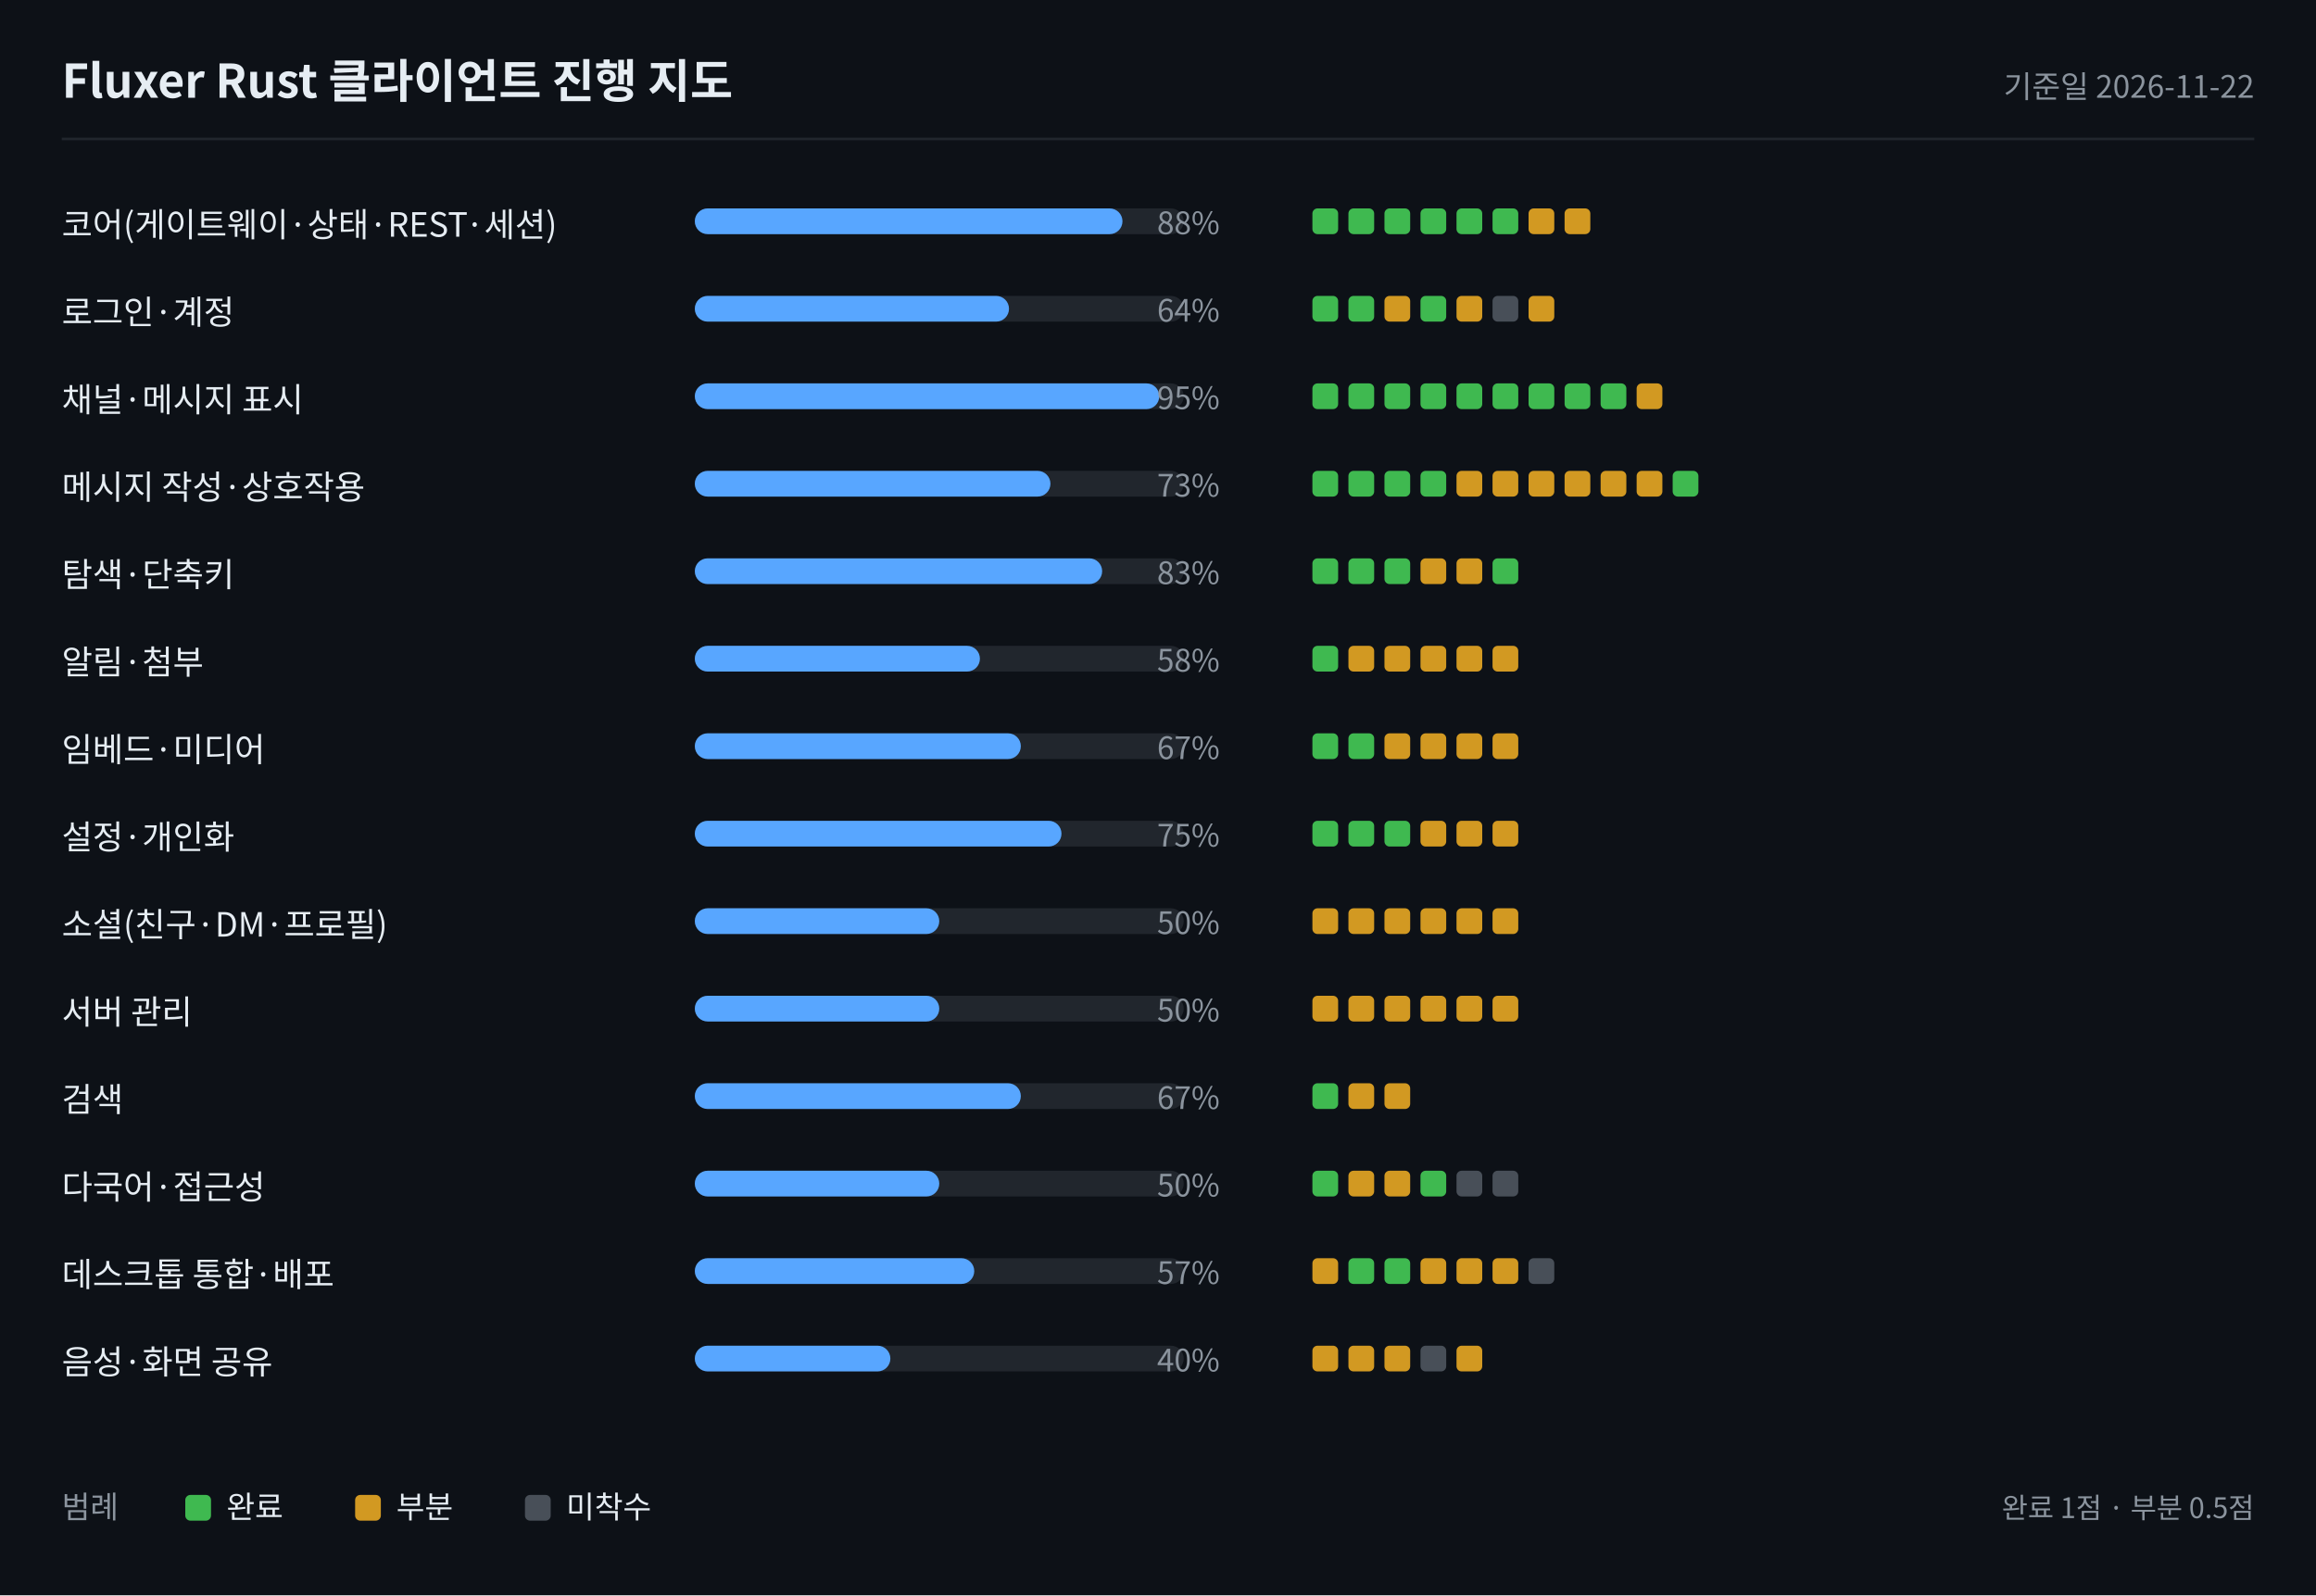
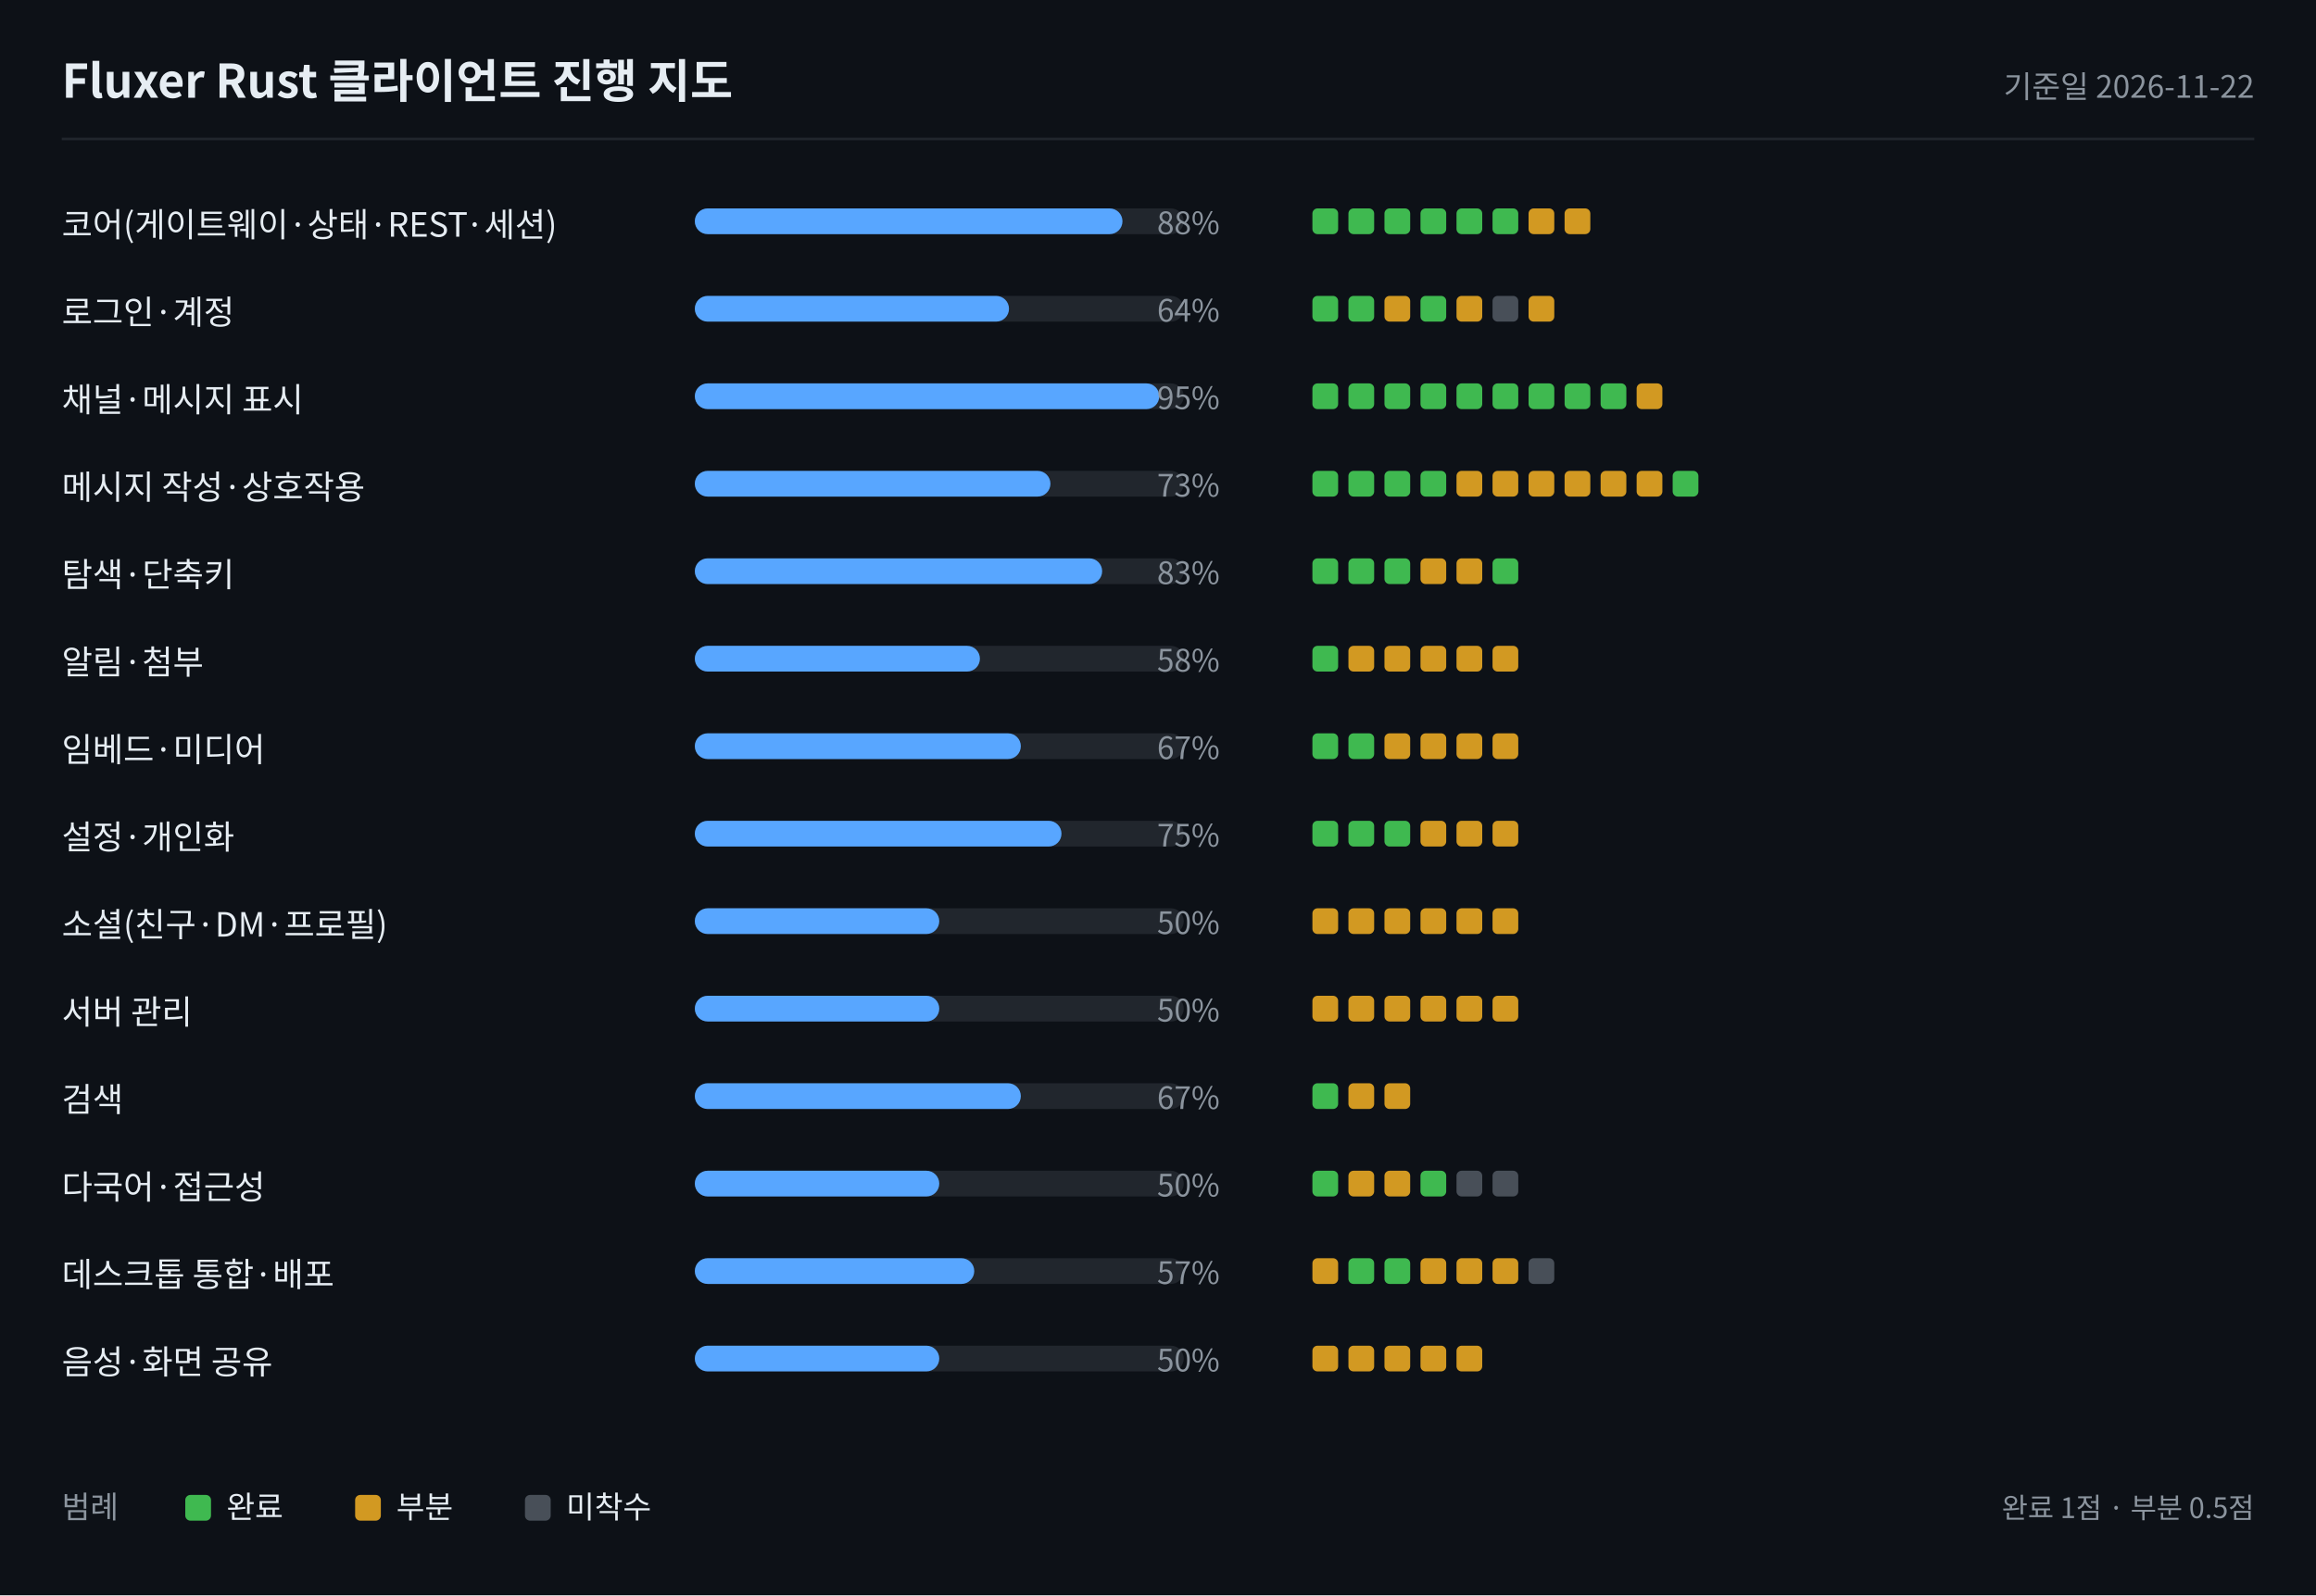
<svg xmlns="http://www.w3.org/2000/svg" width="900" height="620" viewBox="0 0 900 620" role="img" aria-label="Fluxer Rust 클라이언트 진행 지도">
  <rect width="900" height="620" fill="#0d1117" />
  <text x="24" y="38" fill="#e6edf3" font-family="Segoe UI, Malgun Gothic, Apple SD Gothic Neo, Noto Sans KR, Noto Sans CJK KR, sans-serif" font-size="18" font-weight="600">Fluxer Rust 클라이언트 진행 지도</text>
  <text x="876" y="38" fill="#8b949e" font-family="Segoe UI, Malgun Gothic, Apple SD Gothic Neo, Noto Sans KR, Noto Sans CJK KR, sans-serif" font-size="12" text-anchor="end">기준일 2026-11-22</text>
  <line x1="24" y1="54" x2="876" y2="54" stroke="#21262d" stroke-width="1" />
  <text x="24" y="92.0" fill="#e6edf3" font-family="Segoe UI, Malgun Gothic, Apple SD Gothic Neo, Noto Sans KR, Noto Sans CJK KR, sans-serif" font-size="13">코어(게이트웨이·상태·REST·세션)</text>
  <rect x="270" y="81.0" width="190" height="10" rx="5" fill="#21262d" />
  <rect x="270" y="81.0" width="166.2" height="10" rx="5" fill="#58a6ff" />
  <text x="474" y="91.0" fill="#8b949e" font-family="Segoe UI, Malgun Gothic, Apple SD Gothic Neo, Noto Sans KR, Noto Sans CJK KR, sans-serif" font-size="12" text-anchor="end">88%</text>
  <g>
    <rect x="510" y="81.0" width="10" height="10" rx="2" fill="#3fb950" />
  </g>
  <g>
    <rect x="524" y="81.0" width="10" height="10" rx="2" fill="#3fb950" />
  </g>
  <g>
    <rect x="538" y="81.0" width="10" height="10" rx="2" fill="#3fb950" />
  </g>
  <g>
    <rect x="552" y="81.0" width="10" height="10" rx="2" fill="#3fb950" />
  </g>
  <g>
    <rect x="566" y="81.0" width="10" height="10" rx="2" fill="#3fb950" />
  </g>
  <g>
    <rect x="580" y="81.0" width="10" height="10" rx="2" fill="#3fb950" />
  </g>
  <g>
    <rect x="594" y="81.0" width="10" height="10" rx="2" fill="#d29922" />
  </g>
  <g>
    <rect x="608" y="81.0" width="10" height="10" rx="2" fill="#d29922" />
  </g>
  <text x="24" y="126.0" fill="#e6edf3" font-family="Segoe UI, Malgun Gothic, Apple SD Gothic Neo, Noto Sans KR, Noto Sans CJK KR, sans-serif" font-size="13">로그인·계정</text>
  <rect x="270" y="115.0" width="190" height="10" rx="5" fill="#21262d" />
  <rect x="270" y="115.0" width="122.1" height="10" rx="5" fill="#58a6ff" />
  <text x="474" y="125.0" fill="#8b949e" font-family="Segoe UI, Malgun Gothic, Apple SD Gothic Neo, Noto Sans KR, Noto Sans CJK KR, sans-serif" font-size="12" text-anchor="end">64%</text>
  <g>
    <rect x="510" y="115.0" width="10" height="10" rx="2" fill="#3fb950" />
  </g>
  <g>
    <rect x="524" y="115.0" width="10" height="10" rx="2" fill="#3fb950" />
  </g>
  <g>
    <rect x="538" y="115.0" width="10" height="10" rx="2" fill="#d29922" />
  </g>
  <g>
    <rect x="552" y="115.0" width="10" height="10" rx="2" fill="#3fb950" />
  </g>
  <g>
    <rect x="566" y="115.0" width="10" height="10" rx="2" fill="#d29922" />
  </g>
  <g>
    <rect x="580" y="115.0" width="10" height="10" rx="2" fill="#484f58" />
  </g>
  <g>
    <rect x="594" y="115.0" width="10" height="10" rx="2" fill="#d29922" />
  </g>
  <text x="24" y="160.0" fill="#e6edf3" font-family="Segoe UI, Malgun Gothic, Apple SD Gothic Neo, Noto Sans KR, Noto Sans CJK KR, sans-serif" font-size="13">채널·메시지 표시</text>
  <rect x="270" y="149.0" width="190" height="10" rx="5" fill="#21262d" />
  <rect x="270" y="149.0" width="180.5" height="10" rx="5" fill="#58a6ff" />
  <text x="474" y="159.0" fill="#8b949e" font-family="Segoe UI, Malgun Gothic, Apple SD Gothic Neo, Noto Sans KR, Noto Sans CJK KR, sans-serif" font-size="12" text-anchor="end">95%</text>
  <g>
    <rect x="510" y="149.0" width="10" height="10" rx="2" fill="#3fb950" />
  </g>
  <g>
    <rect x="524" y="149.0" width="10" height="10" rx="2" fill="#3fb950" />
  </g>
  <g>
    <rect x="538" y="149.0" width="10" height="10" rx="2" fill="#3fb950" />
  </g>
  <g>
    <rect x="552" y="149.0" width="10" height="10" rx="2" fill="#3fb950" />
  </g>
  <g>
    <rect x="566" y="149.0" width="10" height="10" rx="2" fill="#3fb950" />
  </g>
  <g>
    <rect x="580" y="149.0" width="10" height="10" rx="2" fill="#3fb950" />
  </g>
  <g>
    <rect x="594" y="149.0" width="10" height="10" rx="2" fill="#3fb950" />
  </g>
  <g>
    <rect x="608" y="149.0" width="10" height="10" rx="2" fill="#3fb950" />
  </g>
  <g>
    <rect x="622" y="149.0" width="10" height="10" rx="2" fill="#3fb950" />
  </g>
  <g>
    <rect x="636" y="149.0" width="10" height="10" rx="2" fill="#d29922" />
  </g>
  <text x="24" y="194.0" fill="#e6edf3" font-family="Segoe UI, Malgun Gothic, Apple SD Gothic Neo, Noto Sans KR, Noto Sans CJK KR, sans-serif" font-size="13">메시지 작성·상호작용</text>
  <rect x="270" y="183.0" width="190" height="10" rx="5" fill="#21262d" />
  <rect x="270" y="183.0" width="138.2" height="10" rx="5" fill="#58a6ff" />
  <text x="474" y="193.0" fill="#8b949e" font-family="Segoe UI, Malgun Gothic, Apple SD Gothic Neo, Noto Sans KR, Noto Sans CJK KR, sans-serif" font-size="12" text-anchor="end">73%</text>
  <g>
    <rect x="510" y="183.0" width="10" height="10" rx="2" fill="#3fb950" />
  </g>
  <g>
    <rect x="524" y="183.0" width="10" height="10" rx="2" fill="#3fb950" />
  </g>
  <g>
    <rect x="538" y="183.0" width="10" height="10" rx="2" fill="#3fb950" />
  </g>
  <g>
    <rect x="552" y="183.0" width="10" height="10" rx="2" fill="#3fb950" />
  </g>
  <g>
    <rect x="566" y="183.0" width="10" height="10" rx="2" fill="#d29922" />
  </g>
  <g>
    <rect x="580" y="183.0" width="10" height="10" rx="2" fill="#d29922" />
  </g>
  <g>
    <rect x="594" y="183.0" width="10" height="10" rx="2" fill="#d29922" />
  </g>
  <g>
    <rect x="608" y="183.0" width="10" height="10" rx="2" fill="#d29922" />
  </g>
  <g>
    <rect x="622" y="183.0" width="10" height="10" rx="2" fill="#d29922" />
  </g>
  <g>
    <rect x="636" y="183.0" width="10" height="10" rx="2" fill="#d29922" />
  </g>
  <g>
    <rect x="650" y="183.0" width="10" height="10" rx="2" fill="#3fb950" />
  </g>
  <text x="24" y="228.0" fill="#e6edf3" font-family="Segoe UI, Malgun Gothic, Apple SD Gothic Neo, Noto Sans KR, Noto Sans CJK KR, sans-serif" font-size="13">탐색·단축키</text>
  <rect x="270" y="217.0" width="190" height="10" rx="5" fill="#21262d" />
  <rect x="270" y="217.0" width="158.3" height="10" rx="5" fill="#58a6ff" />
  <text x="474" y="227.0" fill="#8b949e" font-family="Segoe UI, Malgun Gothic, Apple SD Gothic Neo, Noto Sans KR, Noto Sans CJK KR, sans-serif" font-size="12" text-anchor="end">83%</text>
  <g>
    <rect x="510" y="217.0" width="10" height="10" rx="2" fill="#3fb950" />
  </g>
  <g>
    <rect x="524" y="217.0" width="10" height="10" rx="2" fill="#3fb950" />
  </g>
  <g>
    <rect x="538" y="217.0" width="10" height="10" rx="2" fill="#3fb950" />
  </g>
  <g>
    <rect x="552" y="217.0" width="10" height="10" rx="2" fill="#d29922" />
  </g>
  <g>
    <rect x="566" y="217.0" width="10" height="10" rx="2" fill="#d29922" />
  </g>
  <g>
    <rect x="580" y="217.0" width="10" height="10" rx="2" fill="#3fb950" />
  </g>
  <text x="24" y="262.0" fill="#e6edf3" font-family="Segoe UI, Malgun Gothic, Apple SD Gothic Neo, Noto Sans KR, Noto Sans CJK KR, sans-serif" font-size="13">알림·첨부</text>
  <rect x="270" y="251.0" width="190" height="10" rx="5" fill="#21262d" />
  <rect x="270" y="251.0" width="110.8" height="10" rx="5" fill="#58a6ff" />
  <text x="474" y="261.0" fill="#8b949e" font-family="Segoe UI, Malgun Gothic, Apple SD Gothic Neo, Noto Sans KR, Noto Sans CJK KR, sans-serif" font-size="12" text-anchor="end">58%</text>
  <g>
    <rect x="510" y="251.0" width="10" height="10" rx="2" fill="#3fb950" />
  </g>
  <g>
    <rect x="524" y="251.0" width="10" height="10" rx="2" fill="#d29922" />
  </g>
  <g>
    <rect x="538" y="251.0" width="10" height="10" rx="2" fill="#d29922" />
  </g>
  <g>
    <rect x="552" y="251.0" width="10" height="10" rx="2" fill="#d29922" />
  </g>
  <g>
    <rect x="566" y="251.0" width="10" height="10" rx="2" fill="#d29922" />
  </g>
  <g>
    <rect x="580" y="251.0" width="10" height="10" rx="2" fill="#d29922" />
  </g>
  <text x="24" y="296.0" fill="#e6edf3" font-family="Segoe UI, Malgun Gothic, Apple SD Gothic Neo, Noto Sans KR, Noto Sans CJK KR, sans-serif" font-size="13">임베드·미디어</text>
  <rect x="270" y="285.0" width="190" height="10" rx="5" fill="#21262d" />
  <rect x="270" y="285.0" width="126.7" height="10" rx="5" fill="#58a6ff" />
  <text x="474" y="295.0" fill="#8b949e" font-family="Segoe UI, Malgun Gothic, Apple SD Gothic Neo, Noto Sans KR, Noto Sans CJK KR, sans-serif" font-size="12" text-anchor="end">67%</text>
  <g>
    <rect x="510" y="285.0" width="10" height="10" rx="2" fill="#3fb950" />
  </g>
  <g>
    <rect x="524" y="285.0" width="10" height="10" rx="2" fill="#3fb950" />
  </g>
  <g>
    <rect x="538" y="285.0" width="10" height="10" rx="2" fill="#d29922" />
  </g>
  <g>
    <rect x="552" y="285.0" width="10" height="10" rx="2" fill="#d29922" />
  </g>
  <g>
    <rect x="566" y="285.0" width="10" height="10" rx="2" fill="#d29922" />
  </g>
  <g>
    <rect x="580" y="285.0" width="10" height="10" rx="2" fill="#d29922" />
  </g>
  <text x="24" y="330.0" fill="#e6edf3" font-family="Segoe UI, Malgun Gothic, Apple SD Gothic Neo, Noto Sans KR, Noto Sans CJK KR, sans-serif" font-size="13">설정·개인화</text>
  <rect x="270" y="319.0" width="190" height="10" rx="5" fill="#21262d" />
  <rect x="270" y="319.0" width="142.5" height="10" rx="5" fill="#58a6ff" />
  <text x="474" y="329.0" fill="#8b949e" font-family="Segoe UI, Malgun Gothic, Apple SD Gothic Neo, Noto Sans KR, Noto Sans CJK KR, sans-serif" font-size="12" text-anchor="end">75%</text>
  <g>
    <rect x="510" y="319.0" width="10" height="10" rx="2" fill="#3fb950" />
  </g>
  <g>
    <rect x="524" y="319.0" width="10" height="10" rx="2" fill="#3fb950" />
  </g>
  <g>
    <rect x="538" y="319.0" width="10" height="10" rx="2" fill="#3fb950" />
  </g>
  <g>
    <rect x="552" y="319.0" width="10" height="10" rx="2" fill="#d29922" />
  </g>
  <g>
    <rect x="566" y="319.0" width="10" height="10" rx="2" fill="#d29922" />
  </g>
  <g>
    <rect x="580" y="319.0" width="10" height="10" rx="2" fill="#d29922" />
  </g>
  <text x="24" y="364.0" fill="#e6edf3" font-family="Segoe UI, Malgun Gothic, Apple SD Gothic Neo, Noto Sans KR, Noto Sans CJK KR, sans-serif" font-size="13">소셜(친구·DM·프로필)</text>
  <rect x="270" y="353.0" width="190" height="10" rx="5" fill="#21262d" />
  <rect x="270" y="353.0" width="95.0" height="10" rx="5" fill="#58a6ff" />
  <text x="474" y="363.0" fill="#8b949e" font-family="Segoe UI, Malgun Gothic, Apple SD Gothic Neo, Noto Sans KR, Noto Sans CJK KR, sans-serif" font-size="12" text-anchor="end">50%</text>
  <g>
    <rect x="510" y="353.0" width="10" height="10" rx="2" fill="#d29922" />
  </g>
  <g>
    <rect x="524" y="353.0" width="10" height="10" rx="2" fill="#d29922" />
  </g>
  <g>
    <rect x="538" y="353.0" width="10" height="10" rx="2" fill="#d29922" />
  </g>
  <g>
    <rect x="552" y="353.0" width="10" height="10" rx="2" fill="#d29922" />
  </g>
  <g>
    <rect x="566" y="353.0" width="10" height="10" rx="2" fill="#d29922" />
  </g>
  <g>
    <rect x="580" y="353.0" width="10" height="10" rx="2" fill="#d29922" />
  </g>
  <text x="24" y="398.0" fill="#e6edf3" font-family="Segoe UI, Malgun Gothic, Apple SD Gothic Neo, Noto Sans KR, Noto Sans CJK KR, sans-serif" font-size="13">서버 관리</text>
  <rect x="270" y="387.0" width="190" height="10" rx="5" fill="#21262d" />
  <rect x="270" y="387.0" width="95.0" height="10" rx="5" fill="#58a6ff" />
  <text x="474" y="397.0" fill="#8b949e" font-family="Segoe UI, Malgun Gothic, Apple SD Gothic Neo, Noto Sans KR, Noto Sans CJK KR, sans-serif" font-size="12" text-anchor="end">50%</text>
  <g>
    <rect x="510" y="387.0" width="10" height="10" rx="2" fill="#d29922" />
  </g>
  <g>
    <rect x="524" y="387.0" width="10" height="10" rx="2" fill="#d29922" />
  </g>
  <g>
    <rect x="538" y="387.0" width="10" height="10" rx="2" fill="#d29922" />
  </g>
  <g>
    <rect x="552" y="387.0" width="10" height="10" rx="2" fill="#d29922" />
  </g>
  <g>
    <rect x="566" y="387.0" width="10" height="10" rx="2" fill="#d29922" />
  </g>
  <g>
    <rect x="580" y="387.0" width="10" height="10" rx="2" fill="#d29922" />
  </g>
  <text x="24" y="432.0" fill="#e6edf3" font-family="Segoe UI, Malgun Gothic, Apple SD Gothic Neo, Noto Sans KR, Noto Sans CJK KR, sans-serif" font-size="13">검색</text>
  <rect x="270" y="421.0" width="190" height="10" rx="5" fill="#21262d" />
  <rect x="270" y="421.0" width="126.7" height="10" rx="5" fill="#58a6ff" />
  <text x="474" y="431.0" fill="#8b949e" font-family="Segoe UI, Malgun Gothic, Apple SD Gothic Neo, Noto Sans KR, Noto Sans CJK KR, sans-serif" font-size="12" text-anchor="end">67%</text>
  <g>
    <rect x="510" y="421.0" width="10" height="10" rx="2" fill="#3fb950" />
  </g>
  <g>
    <rect x="524" y="421.0" width="10" height="10" rx="2" fill="#d29922" />
  </g>
  <g>
    <rect x="538" y="421.0" width="10" height="10" rx="2" fill="#d29922" />
  </g>
  <text x="24" y="466.0" fill="#e6edf3" font-family="Segoe UI, Malgun Gothic, Apple SD Gothic Neo, Noto Sans KR, Noto Sans CJK KR, sans-serif" font-size="13">다국어·접근성</text>
  <rect x="270" y="455.0" width="190" height="10" rx="5" fill="#21262d" />
  <rect x="270" y="455.0" width="95.0" height="10" rx="5" fill="#58a6ff" />
  <text x="474" y="465.0" fill="#8b949e" font-family="Segoe UI, Malgun Gothic, Apple SD Gothic Neo, Noto Sans KR, Noto Sans CJK KR, sans-serif" font-size="12" text-anchor="end">50%</text>
  <g>
    <rect x="510" y="455.0" width="10" height="10" rx="2" fill="#3fb950" />
  </g>
  <g>
    <rect x="524" y="455.0" width="10" height="10" rx="2" fill="#d29922" />
  </g>
  <g>
    <rect x="538" y="455.0" width="10" height="10" rx="2" fill="#d29922" />
  </g>
  <g>
    <rect x="552" y="455.0" width="10" height="10" rx="2" fill="#3fb950" />
  </g>
  <g>
    <rect x="566" y="455.0" width="10" height="10" rx="2" fill="#484f58" />
  </g>
  <g>
    <rect x="580" y="455.0" width="10" height="10" rx="2" fill="#484f58" />
  </g>
  <text x="24" y="500.0" fill="#e6edf3" font-family="Segoe UI, Malgun Gothic, Apple SD Gothic Neo, Noto Sans KR, Noto Sans CJK KR, sans-serif" font-size="13">데스크톱 통합·배포</text>
  <rect x="270" y="489.0" width="190" height="10" rx="5" fill="#21262d" />
  <rect x="270" y="489.0" width="108.6" height="10" rx="5" fill="#58a6ff" />
  <text x="474" y="499.0" fill="#8b949e" font-family="Segoe UI, Malgun Gothic, Apple SD Gothic Neo, Noto Sans KR, Noto Sans CJK KR, sans-serif" font-size="12" text-anchor="end">57%</text>
  <g>
    <rect x="510" y="489.0" width="10" height="10" rx="2" fill="#d29922" />
  </g>
  <g>
    <rect x="524" y="489.0" width="10" height="10" rx="2" fill="#3fb950" />
  </g>
  <g>
    <rect x="538" y="489.0" width="10" height="10" rx="2" fill="#3fb950" />
  </g>
  <g>
    <rect x="552" y="489.0" width="10" height="10" rx="2" fill="#d29922" />
  </g>
  <g>
    <rect x="566" y="489.0" width="10" height="10" rx="2" fill="#d29922" />
  </g>
  <g>
    <rect x="580" y="489.0" width="10" height="10" rx="2" fill="#d29922" />
  </g>
  <g>
    <rect x="594" y="489.0" width="10" height="10" rx="2" fill="#484f58" />
  </g>
  <text x="24" y="534.0" fill="#e6edf3" font-family="Segoe UI, Malgun Gothic, Apple SD Gothic Neo, Noto Sans KR, Noto Sans CJK KR, sans-serif" font-size="13">음성·화면 공유</text>
  <rect x="270" y="523.0" width="190" height="10" rx="5" fill="#21262d" />
-   <rect x="270" y="523.0" width="76.0" height="10" rx="5" fill="#58a6ff" />
-   <text x="474" y="533.0" fill="#8b949e" font-family="Segoe UI, Malgun Gothic, Apple SD Gothic Neo, Noto Sans KR, Noto Sans CJK KR, sans-serif" font-size="12" text-anchor="end">40%</text>
+   <rect x="270" y="523.0" width="95.0" height="10" rx="5" fill="#58a6ff" />
+   <text x="474" y="533.0" fill="#8b949e" font-family="Segoe UI, Malgun Gothic, Apple SD Gothic Neo, Noto Sans KR, Noto Sans CJK KR, sans-serif" font-size="12" text-anchor="end">50%</text>
  <g>
    <rect x="510" y="523.0" width="10" height="10" rx="2" fill="#d29922" />
  </g>
  <g>
    <rect x="524" y="523.0" width="10" height="10" rx="2" fill="#d29922" />
  </g>
  <g>
    <rect x="538" y="523.0" width="10" height="10" rx="2" fill="#d29922" />
  </g>
  <g>
-     <rect x="552" y="523.0" width="10" height="10" rx="2" fill="#484f58" />
+     <rect x="552" y="523.0" width="10" height="10" rx="2" fill="#d29922" />
  </g>
  <g>
    <rect x="566" y="523.0" width="10" height="10" rx="2" fill="#d29922" />
  </g>
  <text x="24" y="590.0" fill="#8b949e" font-family="Segoe UI, Malgun Gothic, Apple SD Gothic Neo, Noto Sans KR, Noto Sans CJK KR, sans-serif" font-size="12">범례</text>
  <rect x="72" y="581.0" width="10" height="10" rx="2" fill="#3fb950" />
  <text x="88" y="590.0" fill="#e6edf3" font-family="Segoe UI, Malgun Gothic, Apple SD Gothic Neo, Noto Sans KR, Noto Sans CJK KR, sans-serif" font-size="12">완료</text>
  <rect x="138" y="581.0" width="10" height="10" rx="2" fill="#d29922" />
  <text x="154" y="590.0" fill="#e6edf3" font-family="Segoe UI, Malgun Gothic, Apple SD Gothic Neo, Noto Sans KR, Noto Sans CJK KR, sans-serif" font-size="12">부분</text>
  <rect x="204" y="581.0" width="10" height="10" rx="2" fill="#484f58" />
  <text x="220" y="590.0" fill="#e6edf3" font-family="Segoe UI, Malgun Gothic, Apple SD Gothic Neo, Noto Sans KR, Noto Sans CJK KR, sans-serif" font-size="12">미착수</text>
  <text x="876" y="590.0" fill="#8b949e" font-family="Segoe UI, Malgun Gothic, Apple SD Gothic Neo, Noto Sans KR, Noto Sans CJK KR, sans-serif" font-size="11" text-anchor="end">완료 1점 · 부분 0.5점</text>
</svg>
